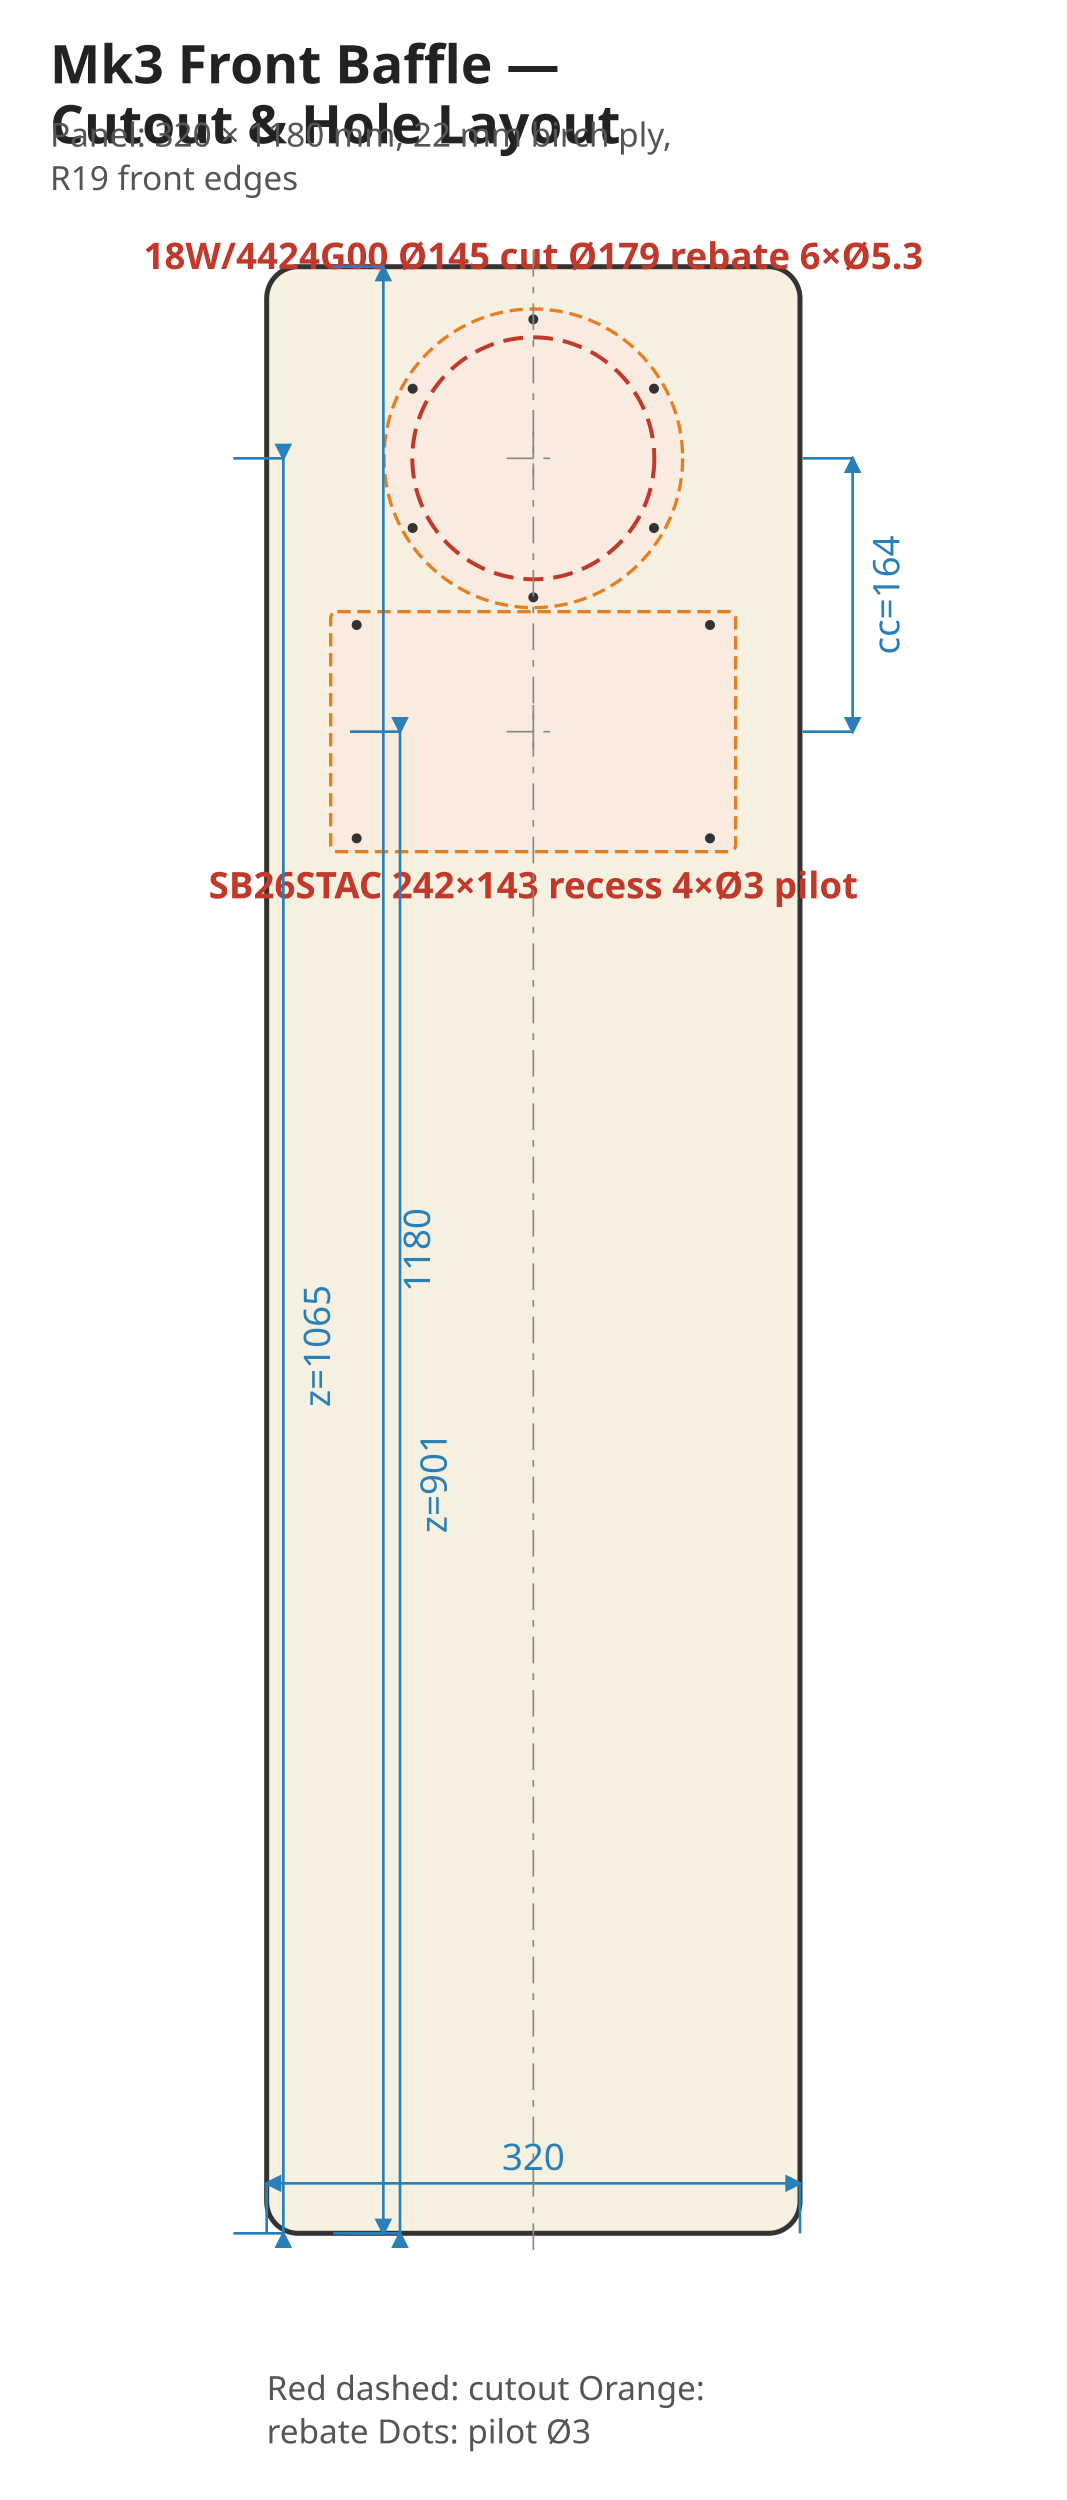
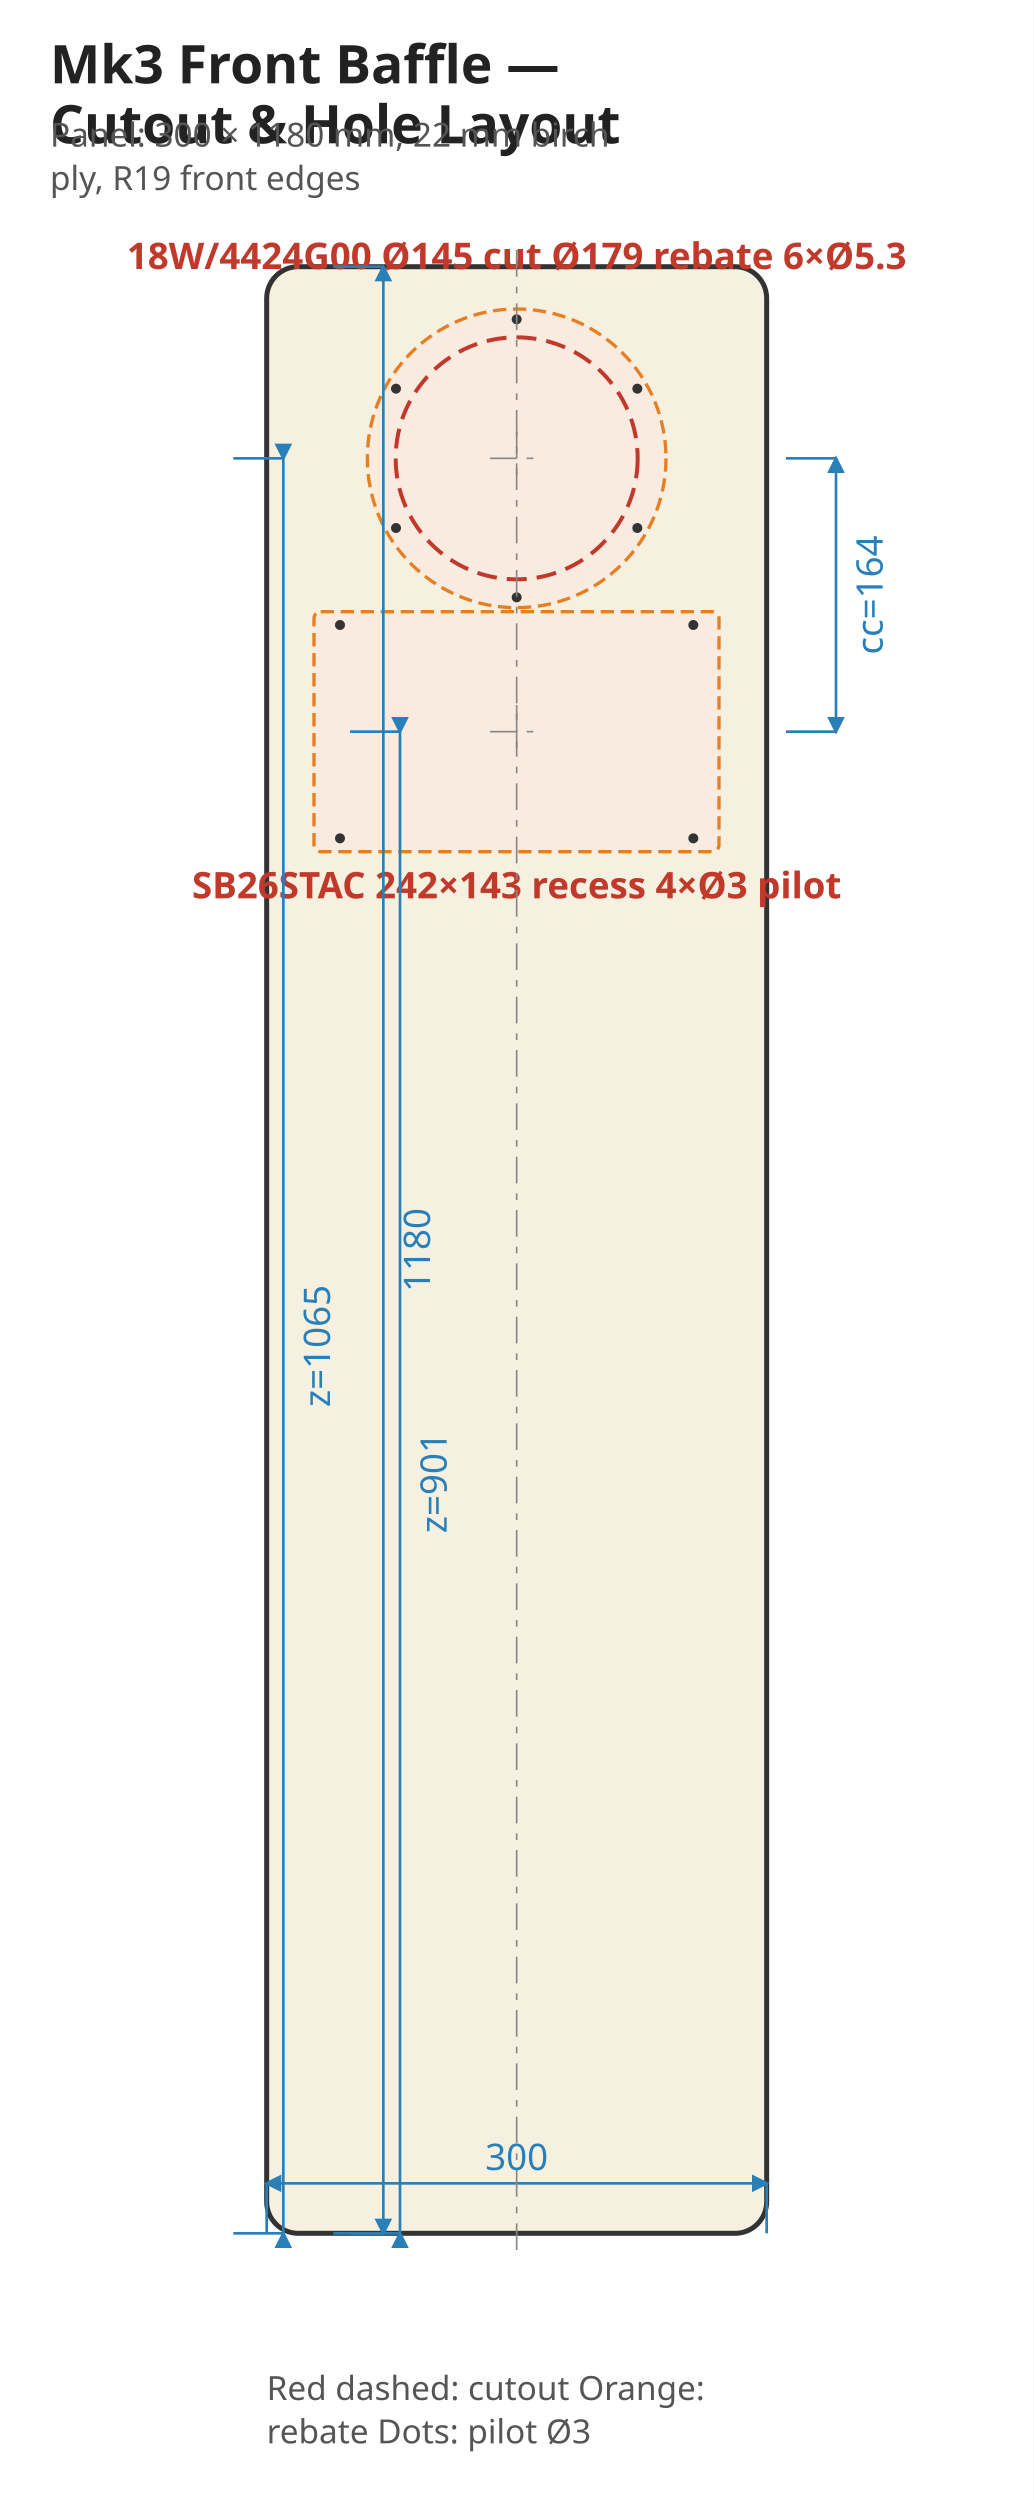
- <svg xmlns="http://www.w3.org/2000/svg" width="320.0" height="750.0" viewBox="0 0 320.0 750.0">
+ <svg xmlns="http://www.w3.org/2000/svg" width="310.0" height="750.0" viewBox="0 0 310.0 750.0">
  <style>.panel { fill: #f5f0e0; stroke: #333; stroke-width: 1.5; }
.cutout { fill: none; stroke: #c0392b; stroke-width: 1.2; stroke-dasharray: 6,3; }
.rebate { fill: #faebe0; stroke: #e67e22; stroke-width: 1.0; stroke-dasharray: 4,2; }
.pilot { fill: #333; }
.dim-line { stroke: #2980b9; stroke-width: 0.8; fill: none; }
.dim-text { fill: #2980b9; font-family: sans-serif; font-size: 11px; text-anchor: middle; }
.dim-text-v { fill: #2980b9; font-family: sans-serif; font-size: 11px; text-anchor: middle; }
.label { fill: #333; font-family: sans-serif; font-size: 12px; text-anchor: middle; font-weight: bold; }
.label-sm { fill: #555; font-family: sans-serif; font-size: 10px; text-anchor: middle; }
.label-driver { fill: #c0392b; font-family: sans-serif; font-size: 11px; text-anchor: middle; font-weight: bold; }
.title-text { fill: #222; font-family: sans-serif; font-size: 16px; font-weight: bold; }
.subtitle { fill: #555; font-family: sans-serif; font-size: 10px; }
.note { fill: #555; font-family: sans-serif; font-size: 10px; }
.arrow { stroke: #2980b9; stroke-width: 0.8; fill: #2980b9; }
.center-line { stroke: #888; stroke-width: 0.5; stroke-dasharray: 8,3,2,3; }
</style>
-   <rect width="320.0" height="750.0" fill="white" />
-   <rect x="80.0" y="80.0" width="160.0" height="590.0" rx="9.5" ry="9.5" class="panel" />
+   <rect width="310.0" height="750.0" fill="white" />
+   <rect x="80.0" y="80.0" width="150.0" height="590.0" rx="9.5" ry="9.5" class="panel" />
  <text x="15.0" y="25.0" class="title-text">Mk3 Front Baffle —</text>
  <text x="15.0" y="43.0" class="title-text">Cutout &amp; Hole Layout</text>
-   <text x="15.0" y="44.0" class="subtitle">Panel: 320 × 1180 mm, 22 mm birch ply,</text>
-   <text x="15.0" y="57.0" class="subtitle">R19 front edges</text>
-   <circle cx="160.0" cy="137.5" r="44.8" class="rebate" />
-   <circle cx="160.0" cy="137.5" r="36.3" class="cutout" />
-   <line x1="152.0" y1="137.5" x2="168.0" y2="137.5" class="center-line" />
-   <line x1="160.0" y1="129.5" x2="160.0" y2="145.5" class="center-line" />
-   <circle cx="196.2" cy="158.4" r="1.5" class="pilot" />
-   <circle cx="160.0" cy="179.2" r="1.5" class="pilot" />
-   <circle cx="123.8" cy="158.4" r="1.5" class="pilot" />
-   <circle cx="123.8" cy="116.6" r="1.5" class="pilot" />
-   <circle cx="160.0" cy="95.8" r="1.5" class="pilot" />
-   <circle cx="196.2" cy="116.6" r="1.5" class="pilot" />
-   <text x="160.0" y="80.7" class="label-driver">18W/4424G00  Ø145 cut  Ø179 rebate  6×Ø5.3</text>
-   <rect x="99.2" y="183.5" width="121.5" height="72.0" rx="2.0" ry="2.0" class="rebate" />
-   <circle cx="107.0" cy="187.5" r="1.5" class="pilot" />
-   <circle cx="107.0" cy="251.5" r="1.5" class="pilot" />
-   <circle cx="213.0" cy="187.5" r="1.5" class="pilot" />
-   <circle cx="213.0" cy="251.5" r="1.5" class="pilot" />
-   <line x1="152.0" y1="219.5" x2="168.0" y2="219.5" class="center-line" />
-   <line x1="160.0" y1="211.5" x2="160.0" y2="227.5" class="center-line" />
-   <text x="160.0" y="269.5" class="label-driver">SB26STAC  242×143 recess  4×Ø3 pilot</text>
+   <text x="15.0" y="44.0" class="subtitle">Panel: 300 × 1180 mm, 22 mm birch</text>
+   <text x="15.0" y="57.0" class="subtitle">ply, R19 front edges</text>
+   <circle cx="155.0" cy="137.5" r="44.8" class="rebate" />
+   <circle cx="155.0" cy="137.5" r="36.3" class="cutout" />
+   <line x1="147.0" y1="137.5" x2="163.0" y2="137.5" class="center-line" />
+   <line x1="155.0" y1="129.5" x2="155.0" y2="145.5" class="center-line" />
+   <circle cx="191.2" cy="158.4" r="1.5" class="pilot" />
+   <circle cx="155.0" cy="179.2" r="1.5" class="pilot" />
+   <circle cx="118.8" cy="158.4" r="1.5" class="pilot" />
+   <circle cx="118.8" cy="116.6" r="1.5" class="pilot" />
+   <circle cx="155.0" cy="95.8" r="1.5" class="pilot" />
+   <circle cx="191.2" cy="116.6" r="1.5" class="pilot" />
+   <text x="155.0" y="80.7" class="label-driver">18W/4424G00  Ø145 cut  Ø179 rebate  6×Ø5.3</text>
+   <rect x="94.2" y="183.5" width="121.5" height="72.0" rx="2.0" ry="2.0" class="rebate" />
+   <circle cx="102.0" cy="187.5" r="1.5" class="pilot" />
+   <circle cx="102.0" cy="251.5" r="1.5" class="pilot" />
+   <circle cx="208.0" cy="187.5" r="1.5" class="pilot" />
+   <circle cx="208.0" cy="251.5" r="1.5" class="pilot" />
+   <line x1="147.0" y1="219.5" x2="163.0" y2="219.5" class="center-line" />
+   <line x1="155.0" y1="211.5" x2="155.0" y2="227.5" class="center-line" />
+   <text x="155.0" y="269.5" class="label-driver">SB26STAC  242×143 recess  4×Ø3 pilot</text>
  <line x1="80.0" y1="670.0" x2="80.0" y2="655.0" class="dim-line" />
-   <line x1="240.0" y1="670.0" x2="240.0" y2="655.0" class="dim-line" />
-   <line x1="80.0" y1="655.0" x2="240.0" y2="655.0" class="dim-line" />
+   <line x1="230.0" y1="670.0" x2="230.0" y2="655.0" class="dim-line" />
+   <line x1="80.0" y1="655.0" x2="230.0" y2="655.0" class="dim-line" />
  <polygon points="80.0,655.0 84.0,653.0 84.0,657.0" class="arrow" />
-   <polygon points="240.0,655.0 236.0,653.0 236.0,657.0" class="arrow" />
-   <text x="160.0" y="651.0" class="dim-text">320</text>
+   <polygon points="230.0,655.0 226.0,653.0 226.0,657.0" class="arrow" />
+   <text x="155.0" y="651.0" class="dim-text">300</text>
  <line x1="100.0" y1="80.0" x2="115.0" y2="80.0" class="dim-line" />
  <line x1="100.0" y1="670.0" x2="115.0" y2="670.0" class="dim-line" />
  <line x1="115.0" y1="80.0" x2="115.0" y2="670.0" class="dim-line" />
  <polygon points="115.0,80.0 113.0,84.0 117.0,84.0" class="arrow" />
  <polygon points="115.0,670.0 113.0,666.0 117.0,666.0" class="arrow" />
  <text x="129.0" y="375.0" class="dim-text-v" transform="rotate(-90 129.0 375.0)">1180</text>
  <line x1="70.0" y1="670.0" x2="85.0" y2="670.0" class="dim-line" />
  <line x1="70.0" y1="137.5" x2="85.0" y2="137.5" class="dim-line" />
  <line x1="85.0" y1="670.0" x2="85.0" y2="137.5" class="dim-line" />
  <polygon points="85.0,670.0 83.0,674.0 87.0,674.0" class="arrow" />
  <polygon points="85.0,137.5 83.0,133.5 87.0,133.5" class="arrow" />
  <text x="99.0" y="403.8" class="dim-text-v" transform="rotate(-90 99.0 403.8)">z=1065</text>
  <line x1="105.0" y1="670.0" x2="120.0" y2="670.0" class="dim-line" />
  <line x1="105.0" y1="219.5" x2="120.0" y2="219.5" class="dim-line" />
  <line x1="120.0" y1="670.0" x2="120.0" y2="219.5" class="dim-line" />
  <polygon points="120.0,670.0 118.0,674.0 122.0,674.0" class="arrow" />
  <polygon points="120.0,219.5 118.0,215.5 122.0,215.5" class="arrow" />
  <text x="134.0" y="444.8" class="dim-text-v" transform="rotate(-90 134.0 444.8)">z=901</text>
-   <line x1="240.8" y1="137.5" x2="255.8" y2="137.5" class="dim-line" />
-   <line x1="240.8" y1="219.5" x2="255.8" y2="219.5" class="dim-line" />
-   <line x1="255.8" y1="137.5" x2="255.8" y2="219.5" class="dim-line" />
-   <polygon points="255.8,137.5 253.8,141.5 257.8,141.5" class="arrow" />
-   <polygon points="255.8,219.5 253.8,215.5 257.8,215.5" class="arrow" />
-   <text x="269.8" y="178.5" class="dim-text-v" transform="rotate(-90 269.8 178.5)">cc=164</text>
-   <line x1="160.0" y1="75.0" x2="160.0" y2="675.0" class="center-line" />
+   <line x1="235.8" y1="137.5" x2="250.8" y2="137.5" class="dim-line" />
+   <line x1="235.8" y1="219.5" x2="250.8" y2="219.5" class="dim-line" />
+   <line x1="250.8" y1="137.5" x2="250.8" y2="219.5" class="dim-line" />
+   <polygon points="250.8,137.5 248.8,141.5 252.8,141.5" class="arrow" />
+   <polygon points="250.8,219.5 248.8,215.5 252.8,215.5" class="arrow" />
+   <text x="264.8" y="178.5" class="dim-text-v" transform="rotate(-90 264.8 178.5)">cc=164</text>
+   <line x1="155.0" y1="75.0" x2="155.0" y2="675.0" class="center-line" />
  <text x="80.0" y="720.0" class="note">Red dashed: cutout Orange:</text>
  <text x="80.0" y="733.0" class="note">rebate Dots: pilot Ø3</text>
</svg>
